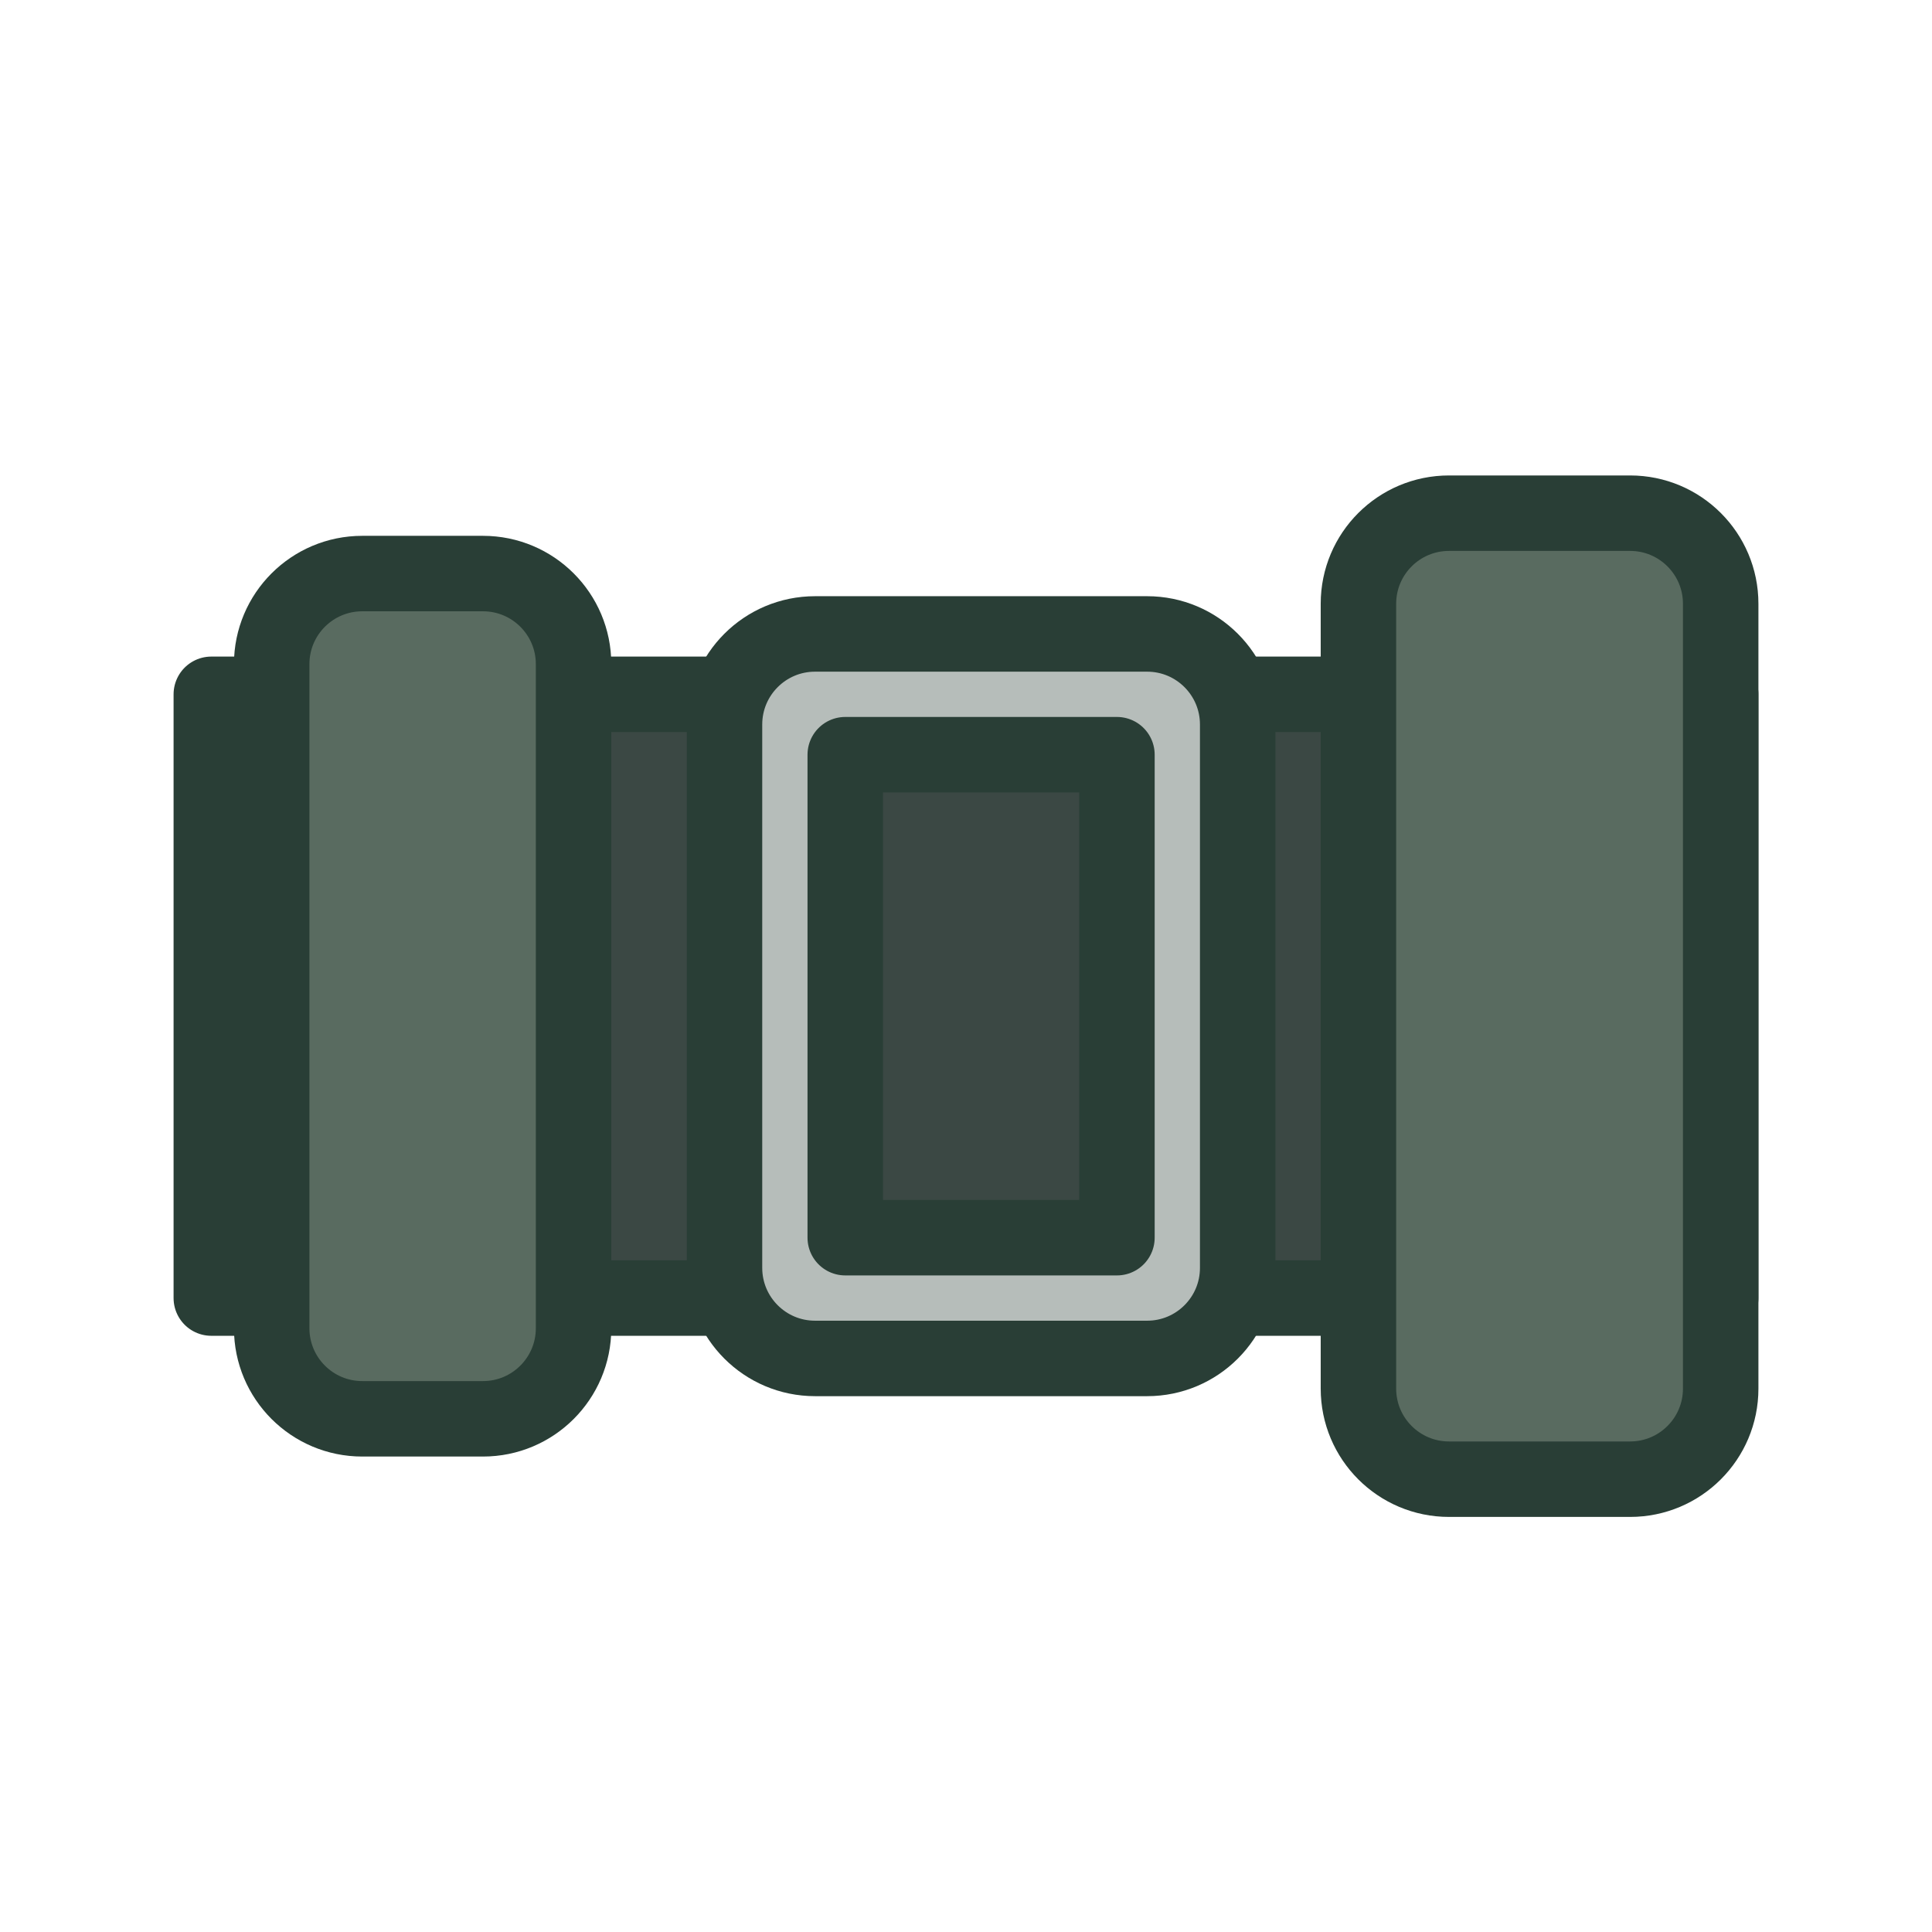
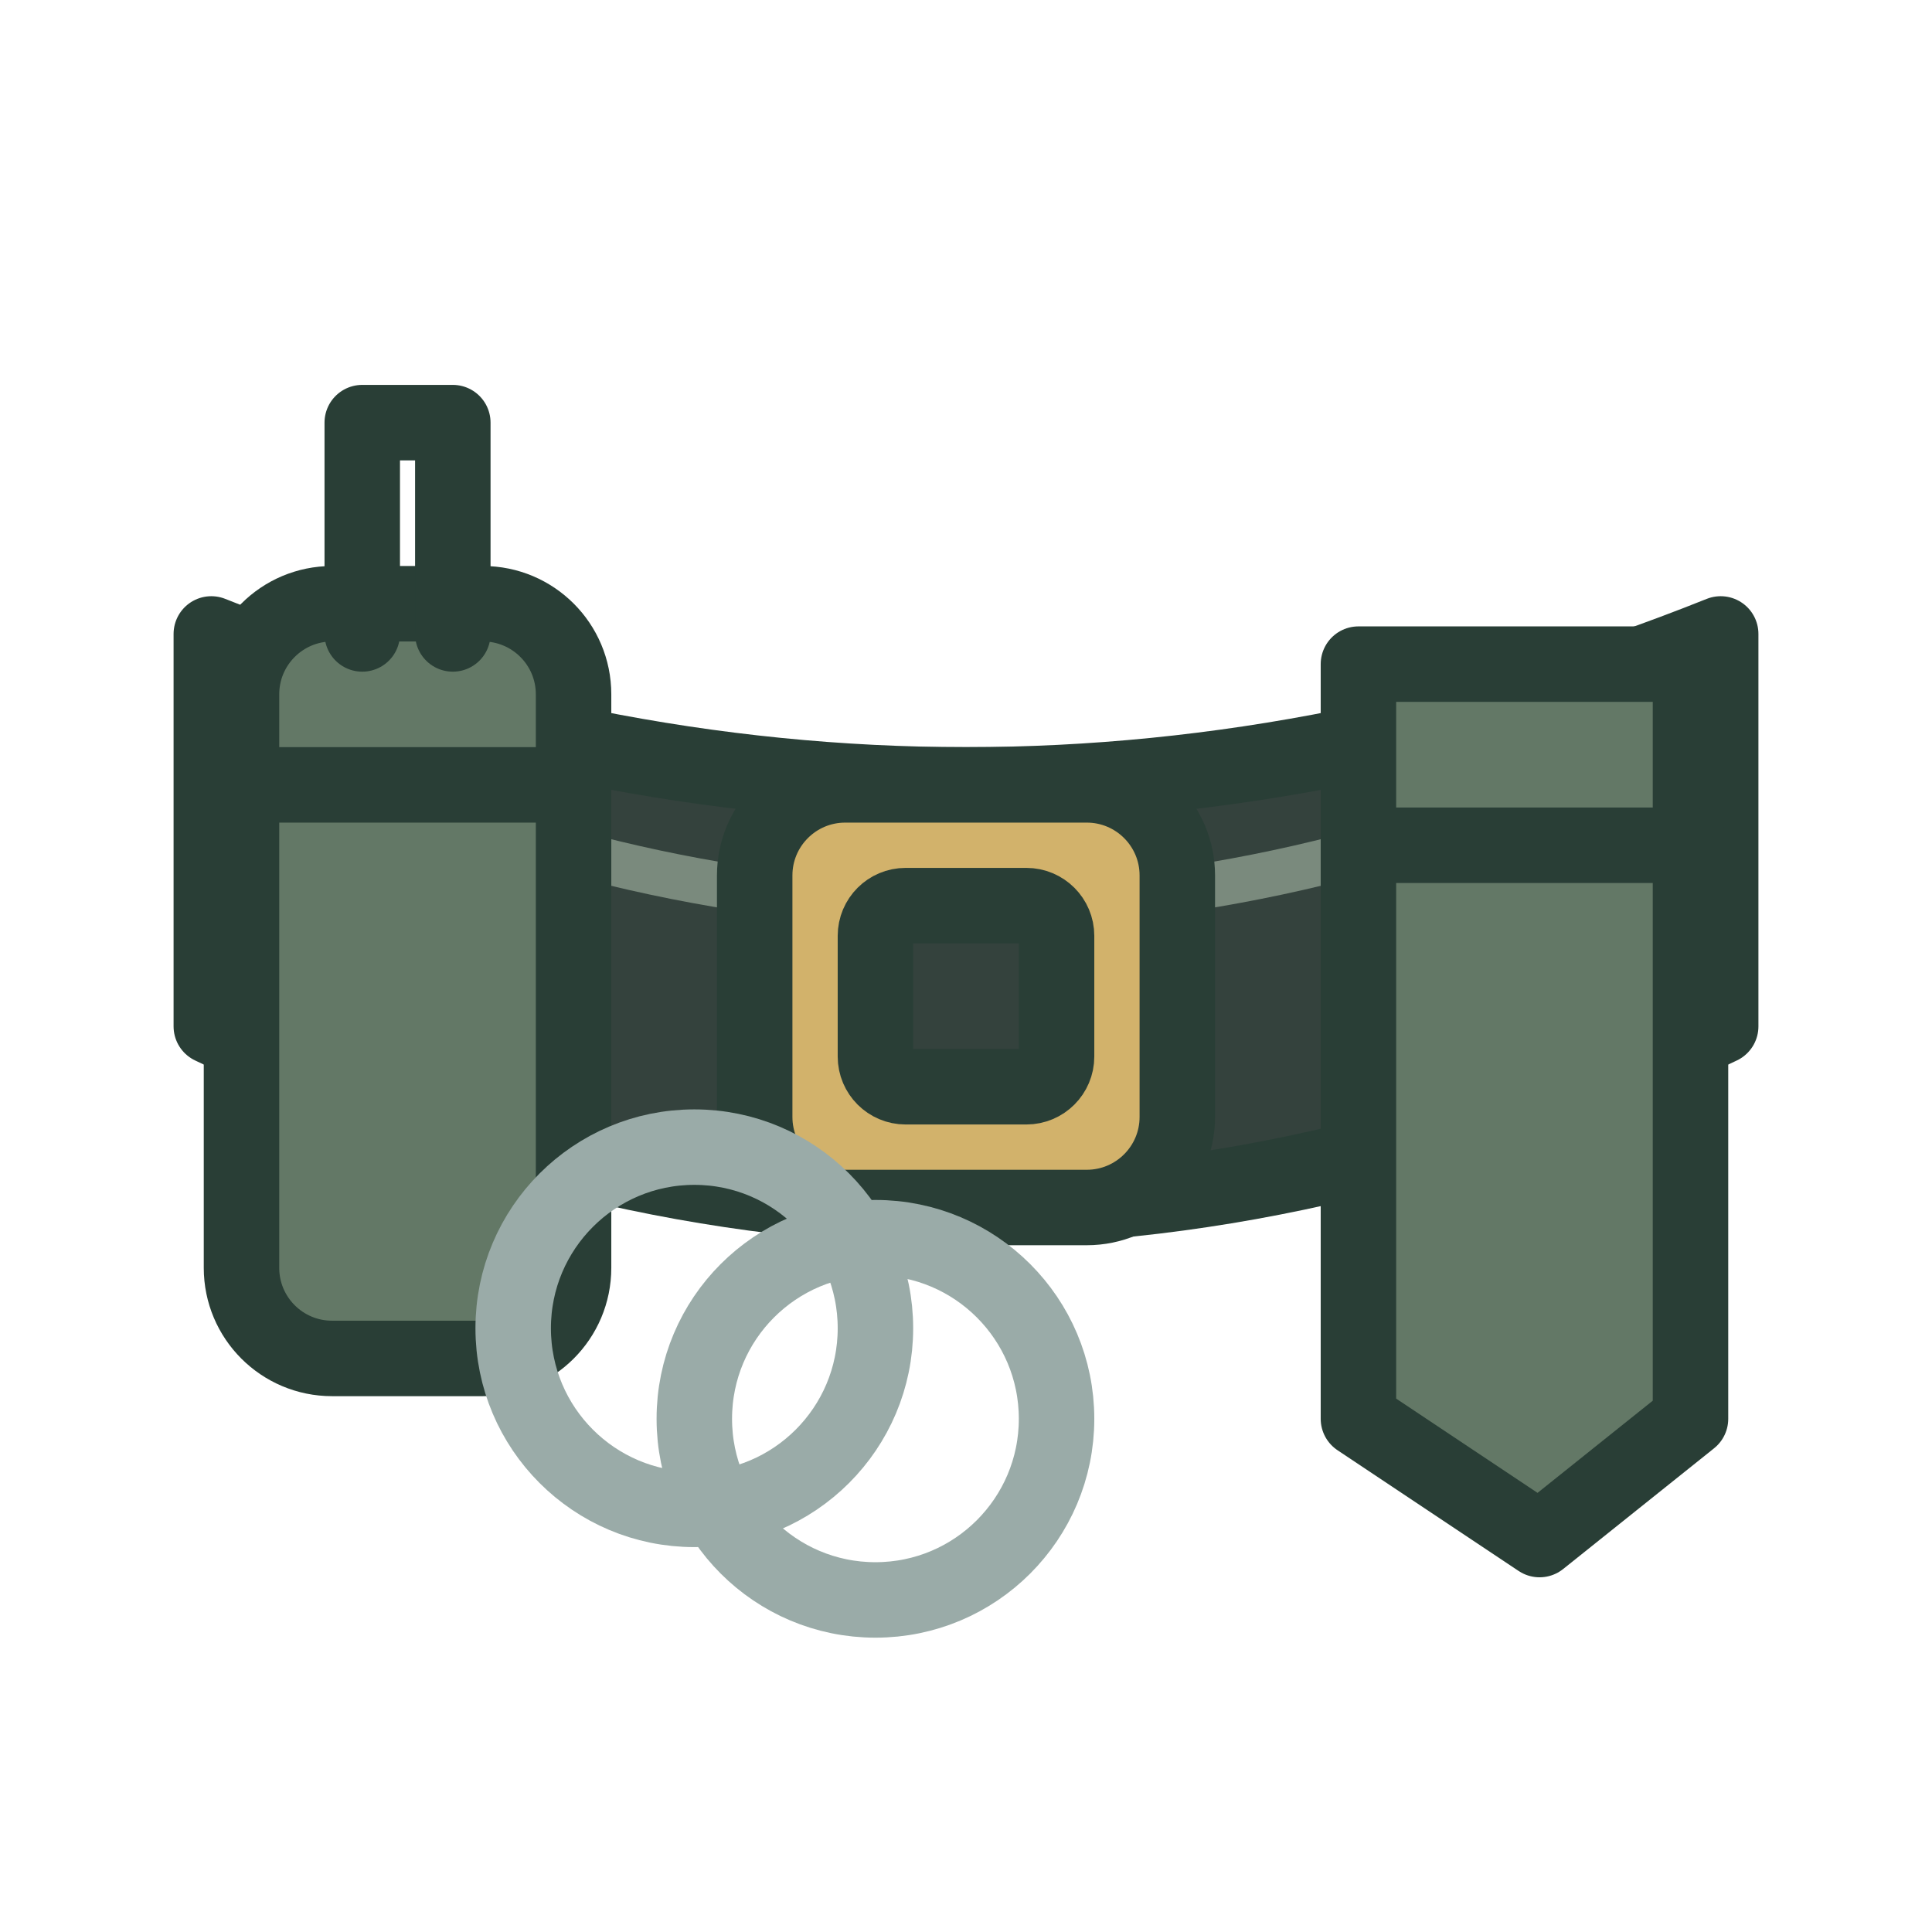
<svg xmlns="http://www.w3.org/2000/svg" viewBox="0 0 64 64">
  <g stroke="#293e36" stroke-width="2.5" stroke-linecap="round" stroke-linejoin="round">
-     <path d="M7 23h50v20H7Z" fill="#3b4844" />
-     <rect x="24" y="21" width="17" height="24" rx="3" fill="#b6bdba" />
-     <rect x="28" y="25" width="9" height="16" fill="#3b4844" />
-     <rect x="9" y="19" width="10" height="28" rx="3" fill="#596b60" />
-     <rect x="45" y="17" width="12" height="32" rx="3" fill="#596b60" />
+     <path d="M7 21Q32 31 57 21L57 34Q32 46 7 34Z" fill="#34423d" />
+     <path d="M10 25Q32 35 54 25" fill="none" stroke="#7a8a7d" stroke-width="1.5" />
+     <rect x="25" y="26" width="14" height="14" rx="3" fill="#d2b26b" />
+     <rect x="29" y="30" width="6" height="6" rx="1" fill="#34423d" />
+     <rect x="8" y="20" width="11" height="25" rx="3" fill="#637866" />
+     <path d="M8 26h11M12 21v-7h3v7" fill="none" />
+     <path d="M45 22h11v25l-5 4-6-4Z" fill="#637866" />
+     <path d="M45 28h11" />
+     <circle cx="23" cy="44" r="6" fill="none" stroke="#9aaba8" />
+     <circle cx="29" cy="47" r="6" fill="none" stroke="#9aaba8" />
  </g>
</svg>
